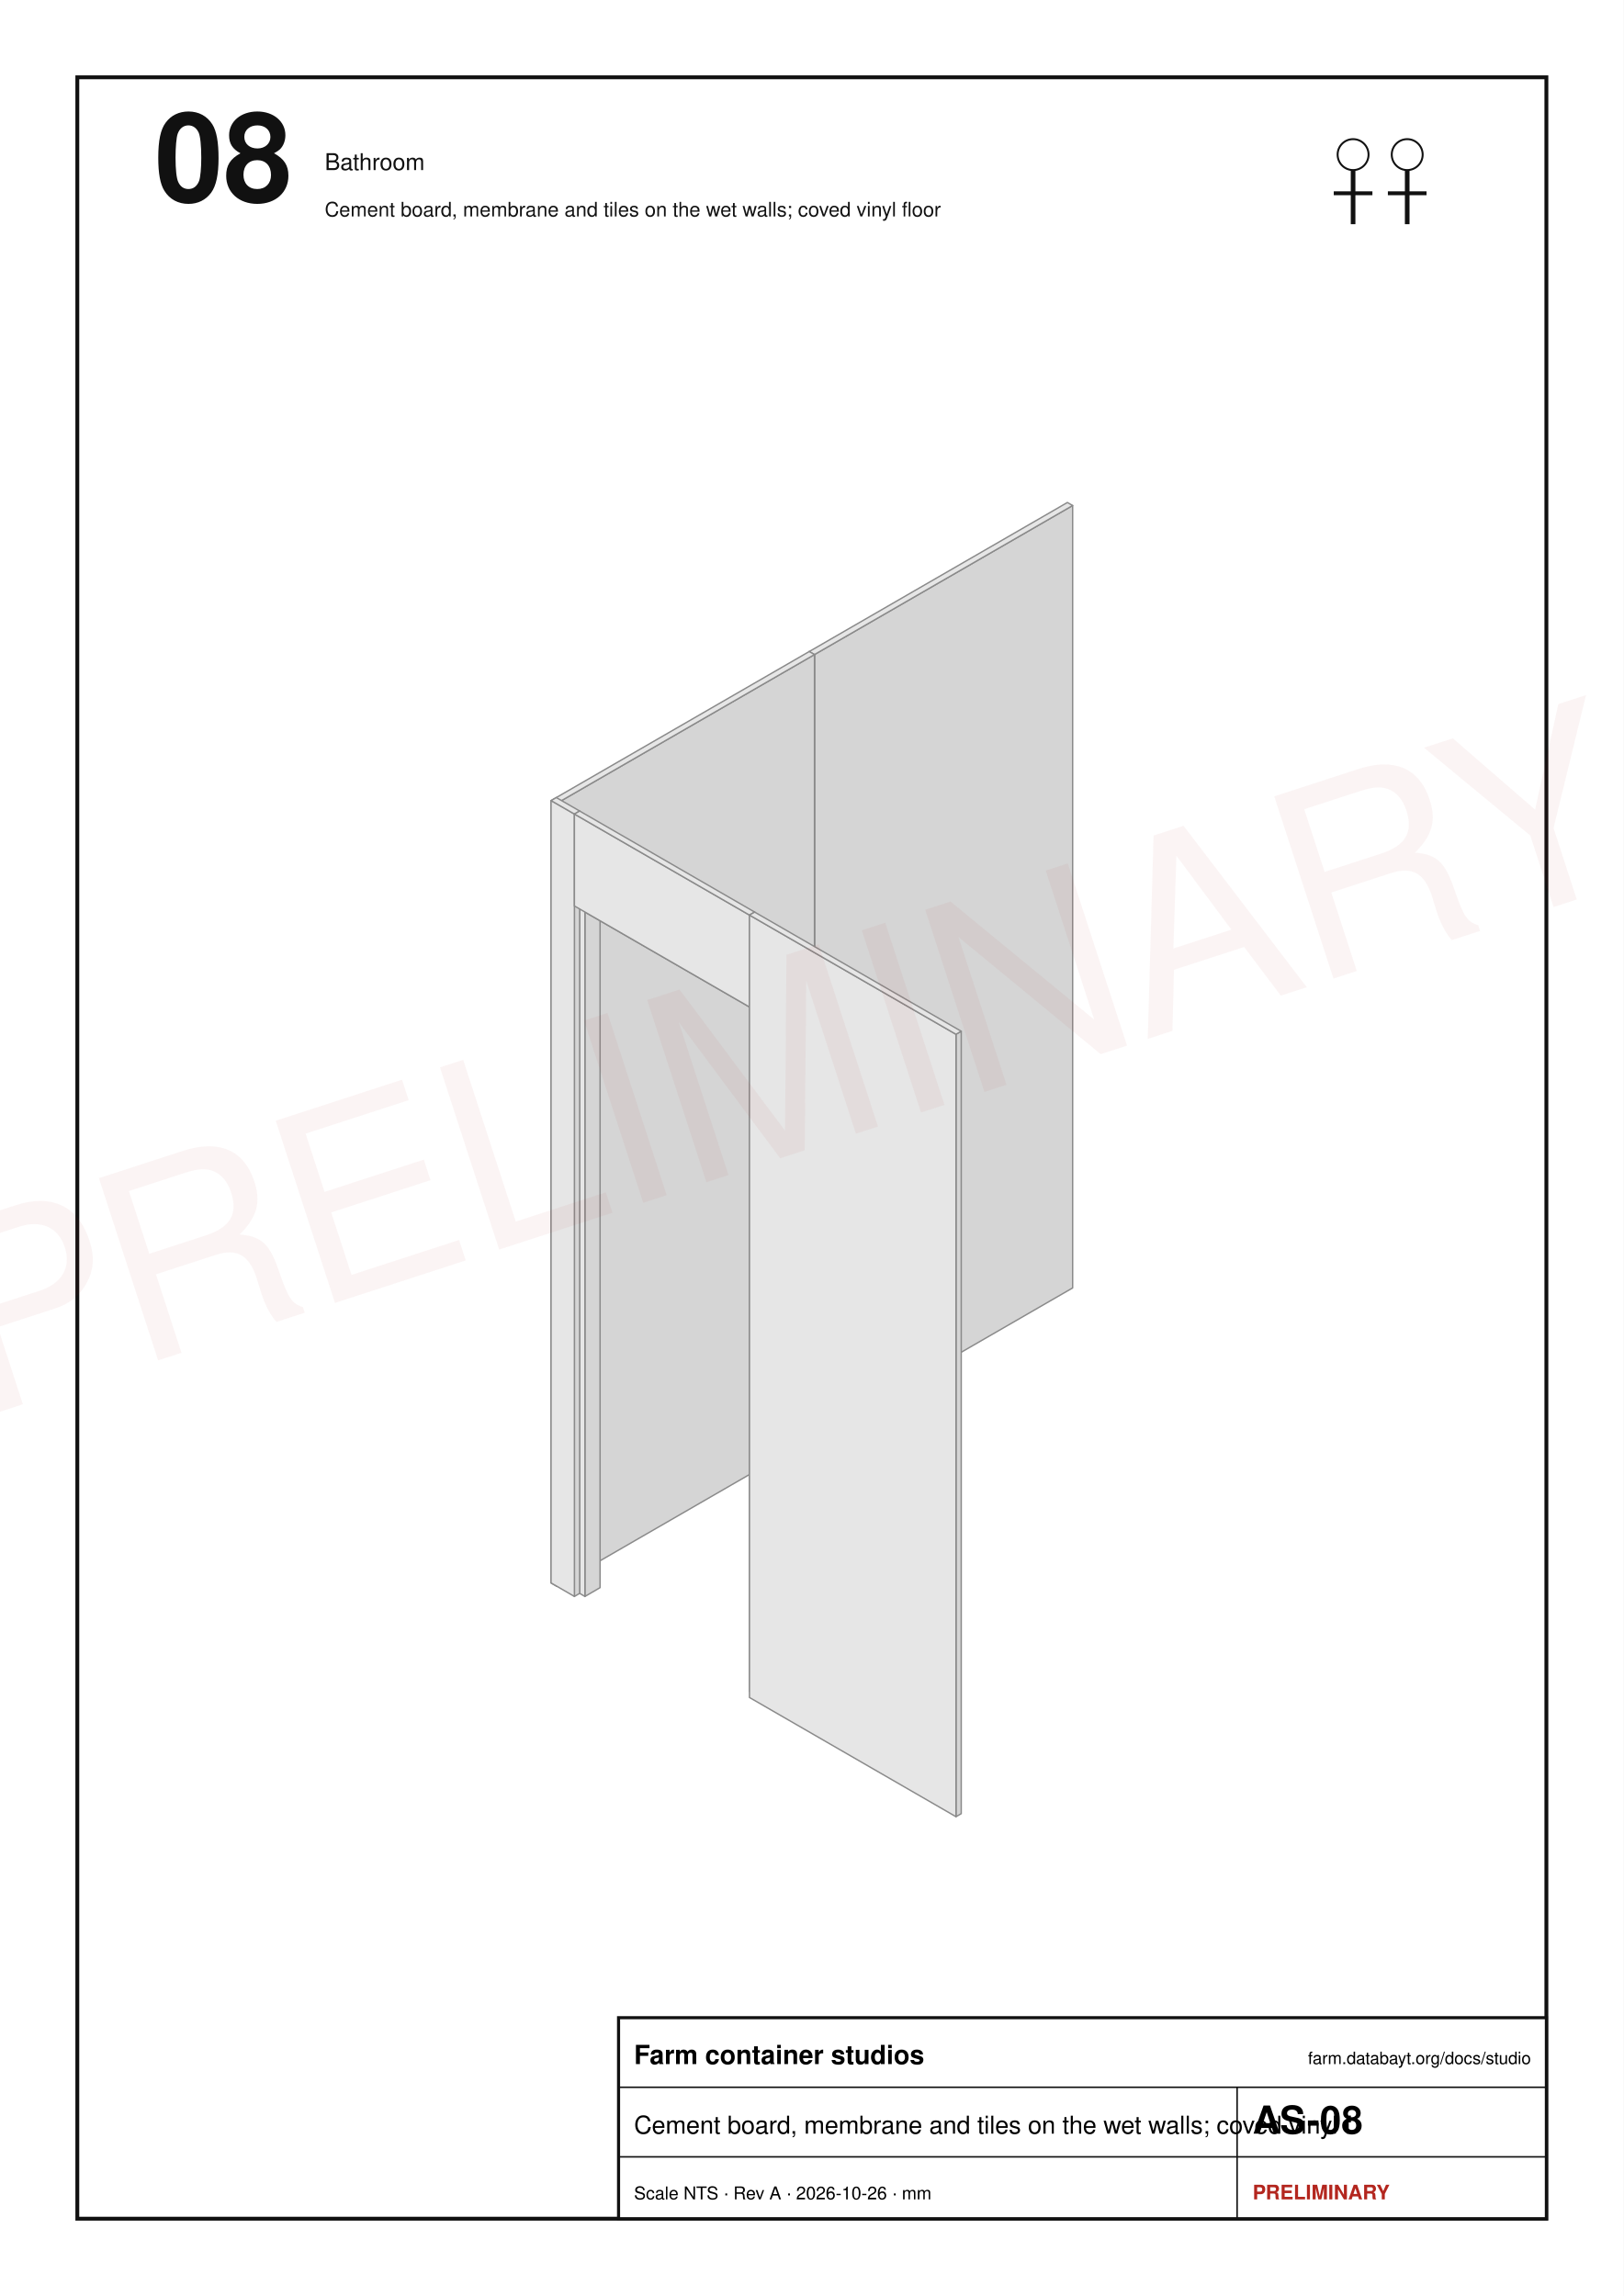
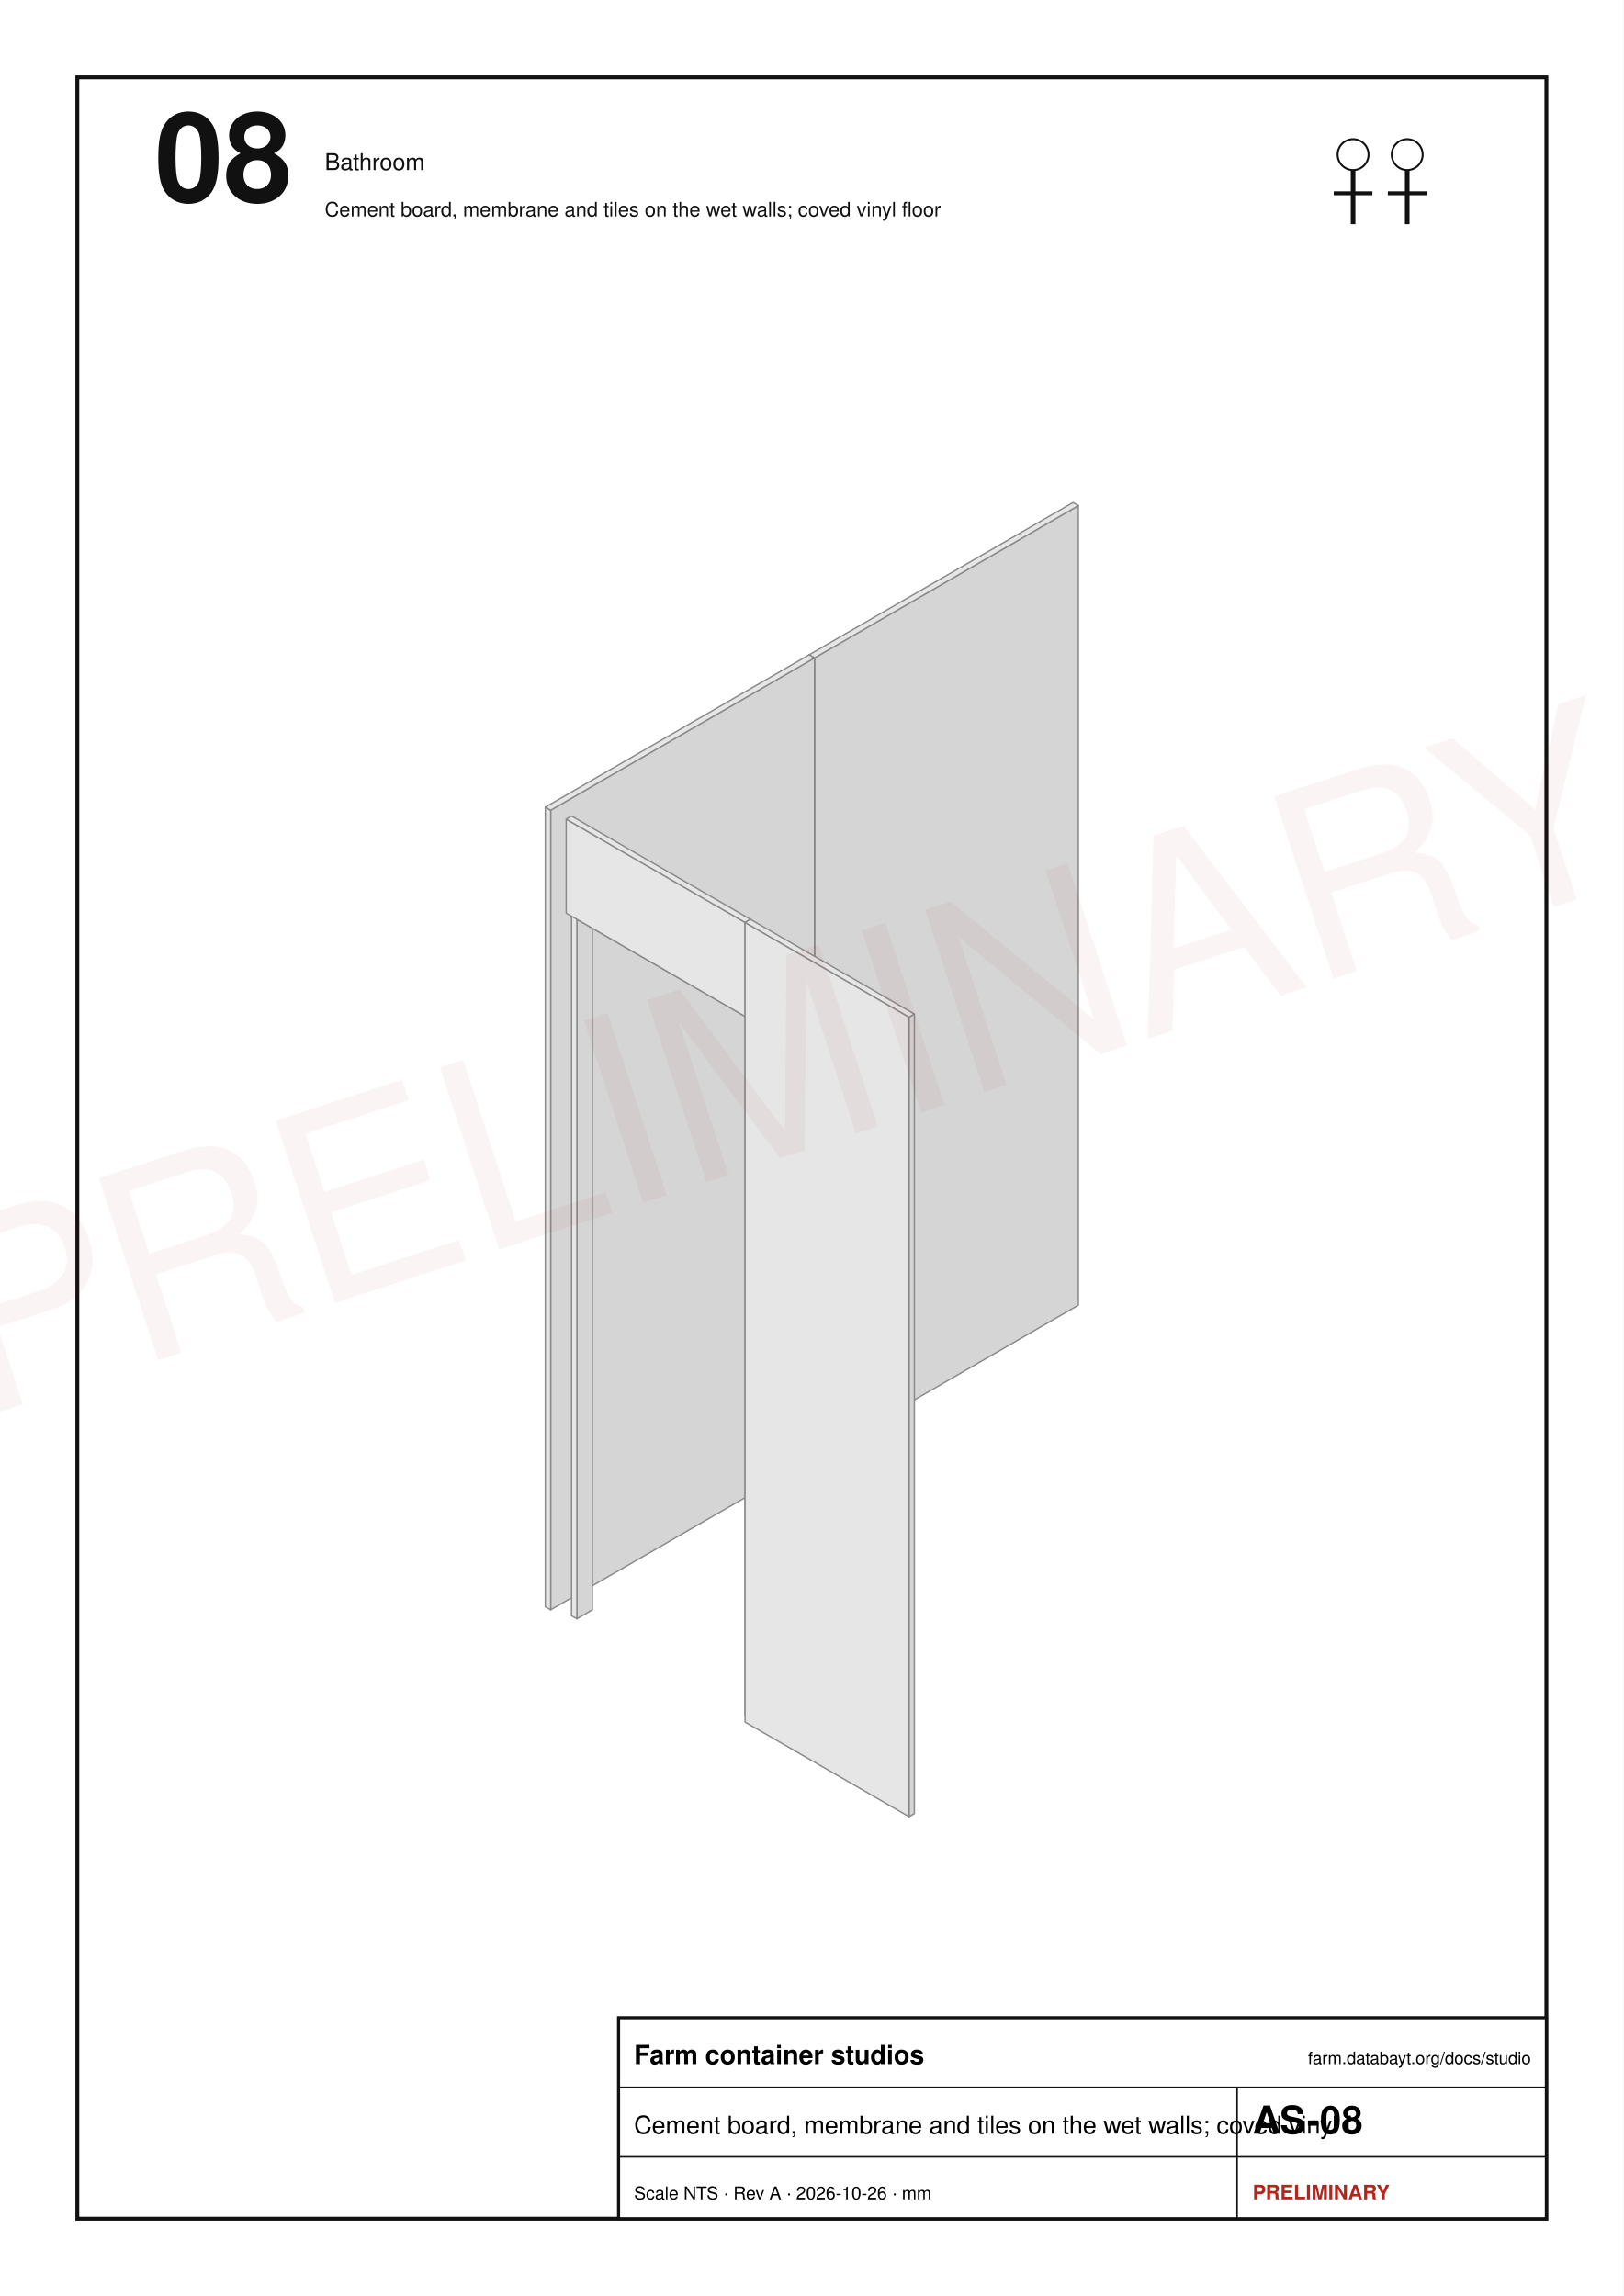
<svg xmlns="http://www.w3.org/2000/svg" width="210mm" height="297mm" viewBox="0 0 210 297" font-family="Helvetica, Arial, sans-serif">
  <rect x="0" y="0" width="210" height="297" fill="#fff" />
  <rect x="10" y="10" width="190" height="277" fill="none" stroke="#111" stroke-width="0.5" />
  <text x="20" y="26" font-size="16" text-anchor="start" font-weight="bold" fill="#111">08</text>
  <text x="42" y="22" font-size="3" text-anchor="start" font-weight="normal" fill="#111">Bathroom</text>
  <text x="42" y="28" font-size="2.6" text-anchor="start" font-weight="normal" fill="#111">Cement board, membrane and tiles on the wet walls; coved vinyl floor</text>
  <circle cx="175" cy="20" r="2" fill="none" stroke="#111" stroke-width="0.25" />
  <line x1="175" y1="22" x2="175" y2="29" stroke="#111" stroke-width="0.6" />
  <line x1="172.5" y1="25" x2="177.5" y2="25" stroke="#111" stroke-width="0.5" />
  <circle cx="182" cy="20" r="2" fill="none" stroke="#111" stroke-width="0.25" />
  <line x1="182" y1="22" x2="182" y2="29" stroke="#111" stroke-width="0.6" />
  <line x1="179.5" y1="25" x2="184.5" y2="25" stroke="#111" stroke-width="0.5" />
-   <polygon points="138.73,166.6 105.34,185.88 105.34,84.67 138.73,65.39" fill="#d5d5d5" stroke="#8a8a8a" stroke-width="0.18" stroke-linejoin="round" />
-   <polygon points="104.66,185.49 105.34,185.88 105.34,84.67 104.66,84.28" fill="#e6e6e6" stroke="#8a8a8a" stroke-width="0.18" stroke-linejoin="round" />
-   <polygon points="138.05,65 138.73,65.39 105.34,84.67 104.66,84.28" fill="#e6e6e6" stroke="#8a8a8a" stroke-width="0.18" stroke-linejoin="round" />
-   <polygon points="105.34,185.88 71.95,205.16 71.95,103.95 105.34,84.67" fill="#d5d5d5" stroke="#8a8a8a" stroke-width="0.18" stroke-linejoin="round" />
-   <polygon points="71.27,204.76 71.95,205.16 71.95,103.95 71.27,103.56" fill="#e6e6e6" stroke="#8a8a8a" stroke-width="0.18" stroke-linejoin="round" />
-   <polygon points="104.66,84.28 105.34,84.67 71.95,103.95 71.27,103.56" fill="#e6e6e6" stroke="#8a8a8a" stroke-width="0.18" stroke-linejoin="round" />
-   <polygon points="77.61,205.37 75.65,206.51 75.65,117.19 77.61,116.06" fill="#d5d5d5" stroke="#8a8a8a" stroke-width="0.18" stroke-linejoin="round" />
-   <polygon points="74.97,206.11 75.65,206.51 75.65,117.19 74.97,116.8" fill="#e6e6e6" stroke="#8a8a8a" stroke-width="0.18" stroke-linejoin="round" />
-   <polygon points="76.93,115.67 77.61,116.06 75.65,117.19 74.97,116.8" fill="#e6e6e6" stroke="#8a8a8a" stroke-width="0.18" stroke-linejoin="round" />
-   <polygon points="74.97,206.11 74.29,206.51 74.29,105.3 74.97,104.91" fill="#d5d5d5" stroke="#8a8a8a" stroke-width="0.18" stroke-linejoin="round" />
-   <polygon points="71.27,204.76 74.29,206.51 74.29,105.3 71.27,103.56" fill="#e6e6e6" stroke="#8a8a8a" stroke-width="0.18" stroke-linejoin="round" />
-   <polygon points="71.95,103.17 74.97,104.91 74.29,105.3 71.27,103.56" fill="#e6e6e6" stroke="#8a8a8a" stroke-width="0.18" stroke-linejoin="round" />
-   <polygon points="98.89,129.13 96.93,130.26 96.93,129.48 98.89,128.35" fill="#d5d5d5" stroke="#8a8a8a" stroke-width="0.18" stroke-linejoin="round" />
-   <polygon points="75.65,117.98 96.93,130.26 96.93,129.48 75.65,117.19" fill="#e6e6e6" stroke="#8a8a8a" stroke-width="0.18" stroke-linejoin="round" />
-   <polygon points="77.61,116.06 98.89,128.35 96.93,129.48 75.65,117.19" fill="#e6e6e6" stroke="#8a8a8a" stroke-width="0.18" stroke-linejoin="round" />
-   <polygon points="99.57,218.05 97.6,219.19 97.6,129.87 99.57,128.74" fill="#d5d5d5" stroke="#8a8a8a" stroke-width="0.18" stroke-linejoin="round" />
-   <polygon points="96.93,218.79 97.6,219.19 97.6,129.87 96.93,129.48" fill="#e6e6e6" stroke="#8a8a8a" stroke-width="0.18" stroke-linejoin="round" />
-   <polygon points="98.89,128.35 99.57,128.74 97.6,129.87 96.93,129.48" fill="#e6e6e6" stroke="#8a8a8a" stroke-width="0.18" stroke-linejoin="round" />
-   <polygon points="97.6,129.87 96.93,130.26 96.93,118.37 97.6,117.98" fill="#d5d5d5" stroke="#8a8a8a" stroke-width="0.18" stroke-linejoin="round" />
-   <polygon points="74.29,117.19 96.93,130.26 96.93,118.37 74.29,105.3" fill="#e6e6e6" stroke="#8a8a8a" stroke-width="0.18" stroke-linejoin="round" />
-   <polygon points="74.97,104.91 97.6,117.98 96.93,118.37 74.29,105.3" fill="#e6e6e6" stroke="#8a8a8a" stroke-width="0.18" stroke-linejoin="round" />
-   <polygon points="124.32,234.61 123.64,235 123.64,133.79 124.32,133.4" fill="#d5d5d5" stroke="#8a8a8a" stroke-width="0.18" stroke-linejoin="round" />
-   <polygon points="96.93,219.58 123.64,235 123.64,133.79 96.93,118.37" fill="#e6e6e6" stroke="#8a8a8a" stroke-width="0.18" stroke-linejoin="round" />
-   <polygon points="97.6,117.98 124.32,133.4 123.64,133.79 96.93,118.37" fill="#e6e6e6" stroke="#8a8a8a" stroke-width="0.18" stroke-linejoin="round" />
+   <polygon points="139.47,168.83 105.35,188.54 105.35,85.1 139.47,65.4" fill="#d5d5d5" stroke="#8a8a8a" stroke-width="0.18" stroke-linejoin="round" />
+   <polygon points="104.65,188.14 105.35,188.54 105.35,85.1 104.65,84.7" fill="#e6e6e6" stroke="#8a8a8a" stroke-width="0.18" stroke-linejoin="round" />
+   <polygon points="138.78,65 139.47,65.4 105.35,85.1 104.65,84.7" fill="#e6e6e6" stroke="#8a8a8a" stroke-width="0.18" stroke-linejoin="round" />
+   <polygon points="105.35,188.54 71.22,208.24 71.22,104.81 105.35,85.1" fill="#d5d5d5" stroke="#8a8a8a" stroke-width="0.18" stroke-linejoin="round" />
+   <polygon points="70.53,207.84 71.22,208.24 71.22,104.81 70.53,104.41" fill="#e6e6e6" stroke="#8a8a8a" stroke-width="0.18" stroke-linejoin="round" />
+   <polygon points="104.65,84.7 105.35,85.1 71.22,104.81 70.53,104.41" fill="#e6e6e6" stroke="#8a8a8a" stroke-width="0.18" stroke-linejoin="round" />
+   <polygon points="76.62,208.24 74.61,209.4 74.61,118.12 76.62,116.96" fill="#d5d5d5" stroke="#8a8a8a" stroke-width="0.18" stroke-linejoin="round" />
+   <polygon points="73.92,209 74.61,209.4 74.61,118.12 73.92,117.72" fill="#e6e6e6" stroke="#8a8a8a" stroke-width="0.18" stroke-linejoin="round" />
+   <polygon points="75.93,116.56 76.62,116.96 74.61,118.12 73.92,117.72" fill="#e6e6e6" stroke="#8a8a8a" stroke-width="0.18" stroke-linejoin="round" />
+   <polygon points="98.37,130.32 96.36,131.48 96.36,130.68 98.37,129.52" fill="#d5d5d5" stroke="#8a8a8a" stroke-width="0.18" stroke-linejoin="round" />
+   <polygon points="74.61,118.92 96.36,131.48 96.36,130.68 74.61,118.12" fill="#e6e6e6" stroke="#8a8a8a" stroke-width="0.18" stroke-linejoin="round" />
+   <polygon points="76.62,116.96 98.37,129.52 96.36,130.68 74.61,118.12" fill="#e6e6e6" stroke="#8a8a8a" stroke-width="0.18" stroke-linejoin="round" />
+   <polygon points="99.06,221.2 97.06,222.35 97.06,131.08 99.06,129.92" fill="#d5d5d5" stroke="#8a8a8a" stroke-width="0.18" stroke-linejoin="round" />
+   <polygon points="96.36,221.95 97.06,222.35 97.06,131.08 96.36,130.68" fill="#e6e6e6" stroke="#8a8a8a" stroke-width="0.18" stroke-linejoin="round" />
+   <polygon points="98.37,129.52 99.06,129.92 97.06,131.08 96.36,130.68" fill="#e6e6e6" stroke="#8a8a8a" stroke-width="0.18" stroke-linejoin="round" />
+   <polygon points="97.06,131.08 96.36,131.48 96.36,119.32 97.06,118.92" fill="#d5d5d5" stroke="#8a8a8a" stroke-width="0.18" stroke-linejoin="round" />
+   <polygon points="73.23,118.12 96.36,131.48 96.36,119.32 73.23,105.96" fill="#e6e6e6" stroke="#8a8a8a" stroke-width="0.18" stroke-linejoin="round" />
+   <polygon points="73.92,105.56 97.06,118.92 96.36,119.32 73.23,105.96" fill="#e6e6e6" stroke="#8a8a8a" stroke-width="0.18" stroke-linejoin="round" />
+   <polygon points="118.26,234.6 117.57,235 117.57,131.57 118.26,131.17" fill="#d5d5d5" stroke="#8a8a8a" stroke-width="0.18" stroke-linejoin="round" />
+   <polygon points="96.36,222.76 117.57,235 117.57,131.57 96.36,119.32" fill="#e6e6e6" stroke="#8a8a8a" stroke-width="0.18" stroke-linejoin="round" />
+   <polygon points="97.06,118.92 118.26,131.17 117.57,131.57 96.36,119.32" fill="#e6e6e6" stroke="#8a8a8a" stroke-width="0.18" stroke-linejoin="round" />
  <rect x="80" y="261" width="120" height="26" fill="#fff" stroke="#111" stroke-width="0.4" />
  <line x1="80" y1="270" x2="200" y2="270" stroke="#111" stroke-width="0.2" />
  <line x1="80" y1="279" x2="200" y2="279" stroke="#111" stroke-width="0.2" />
  <line x1="160" y1="270" x2="160" y2="287" stroke="#111" stroke-width="0.2" />
  <text x="82" y="267" font-size="3.4" font-weight="bold">Farm container studios</text>
  <text x="198" y="267" font-size="2.2" text-anchor="end">farm.databayt.org/docs/studio</text>
  <text x="82" y="276" font-size="3.2">Cement board, membrane and tiles on the wet walls; coved vinyl f</text>
  <text x="162" y="276" font-size="5" font-weight="bold">AS-08</text>
  <text x="82" y="284.5" font-size="2.3">Scale NTS · Rev A · 2026-10-26 · mm</text>
  <text x="162" y="284.5" font-size="2.6" font-weight="bold" fill="#b3261e">PRELIMINARY</text>
  <text x="105.0" y="148.5" font-size="34" fill="#b3261e" fill-opacity="0.05" text-anchor="middle" transform="rotate(-18 105.0 148.5)">PRELIMINARY</text>
</svg>
